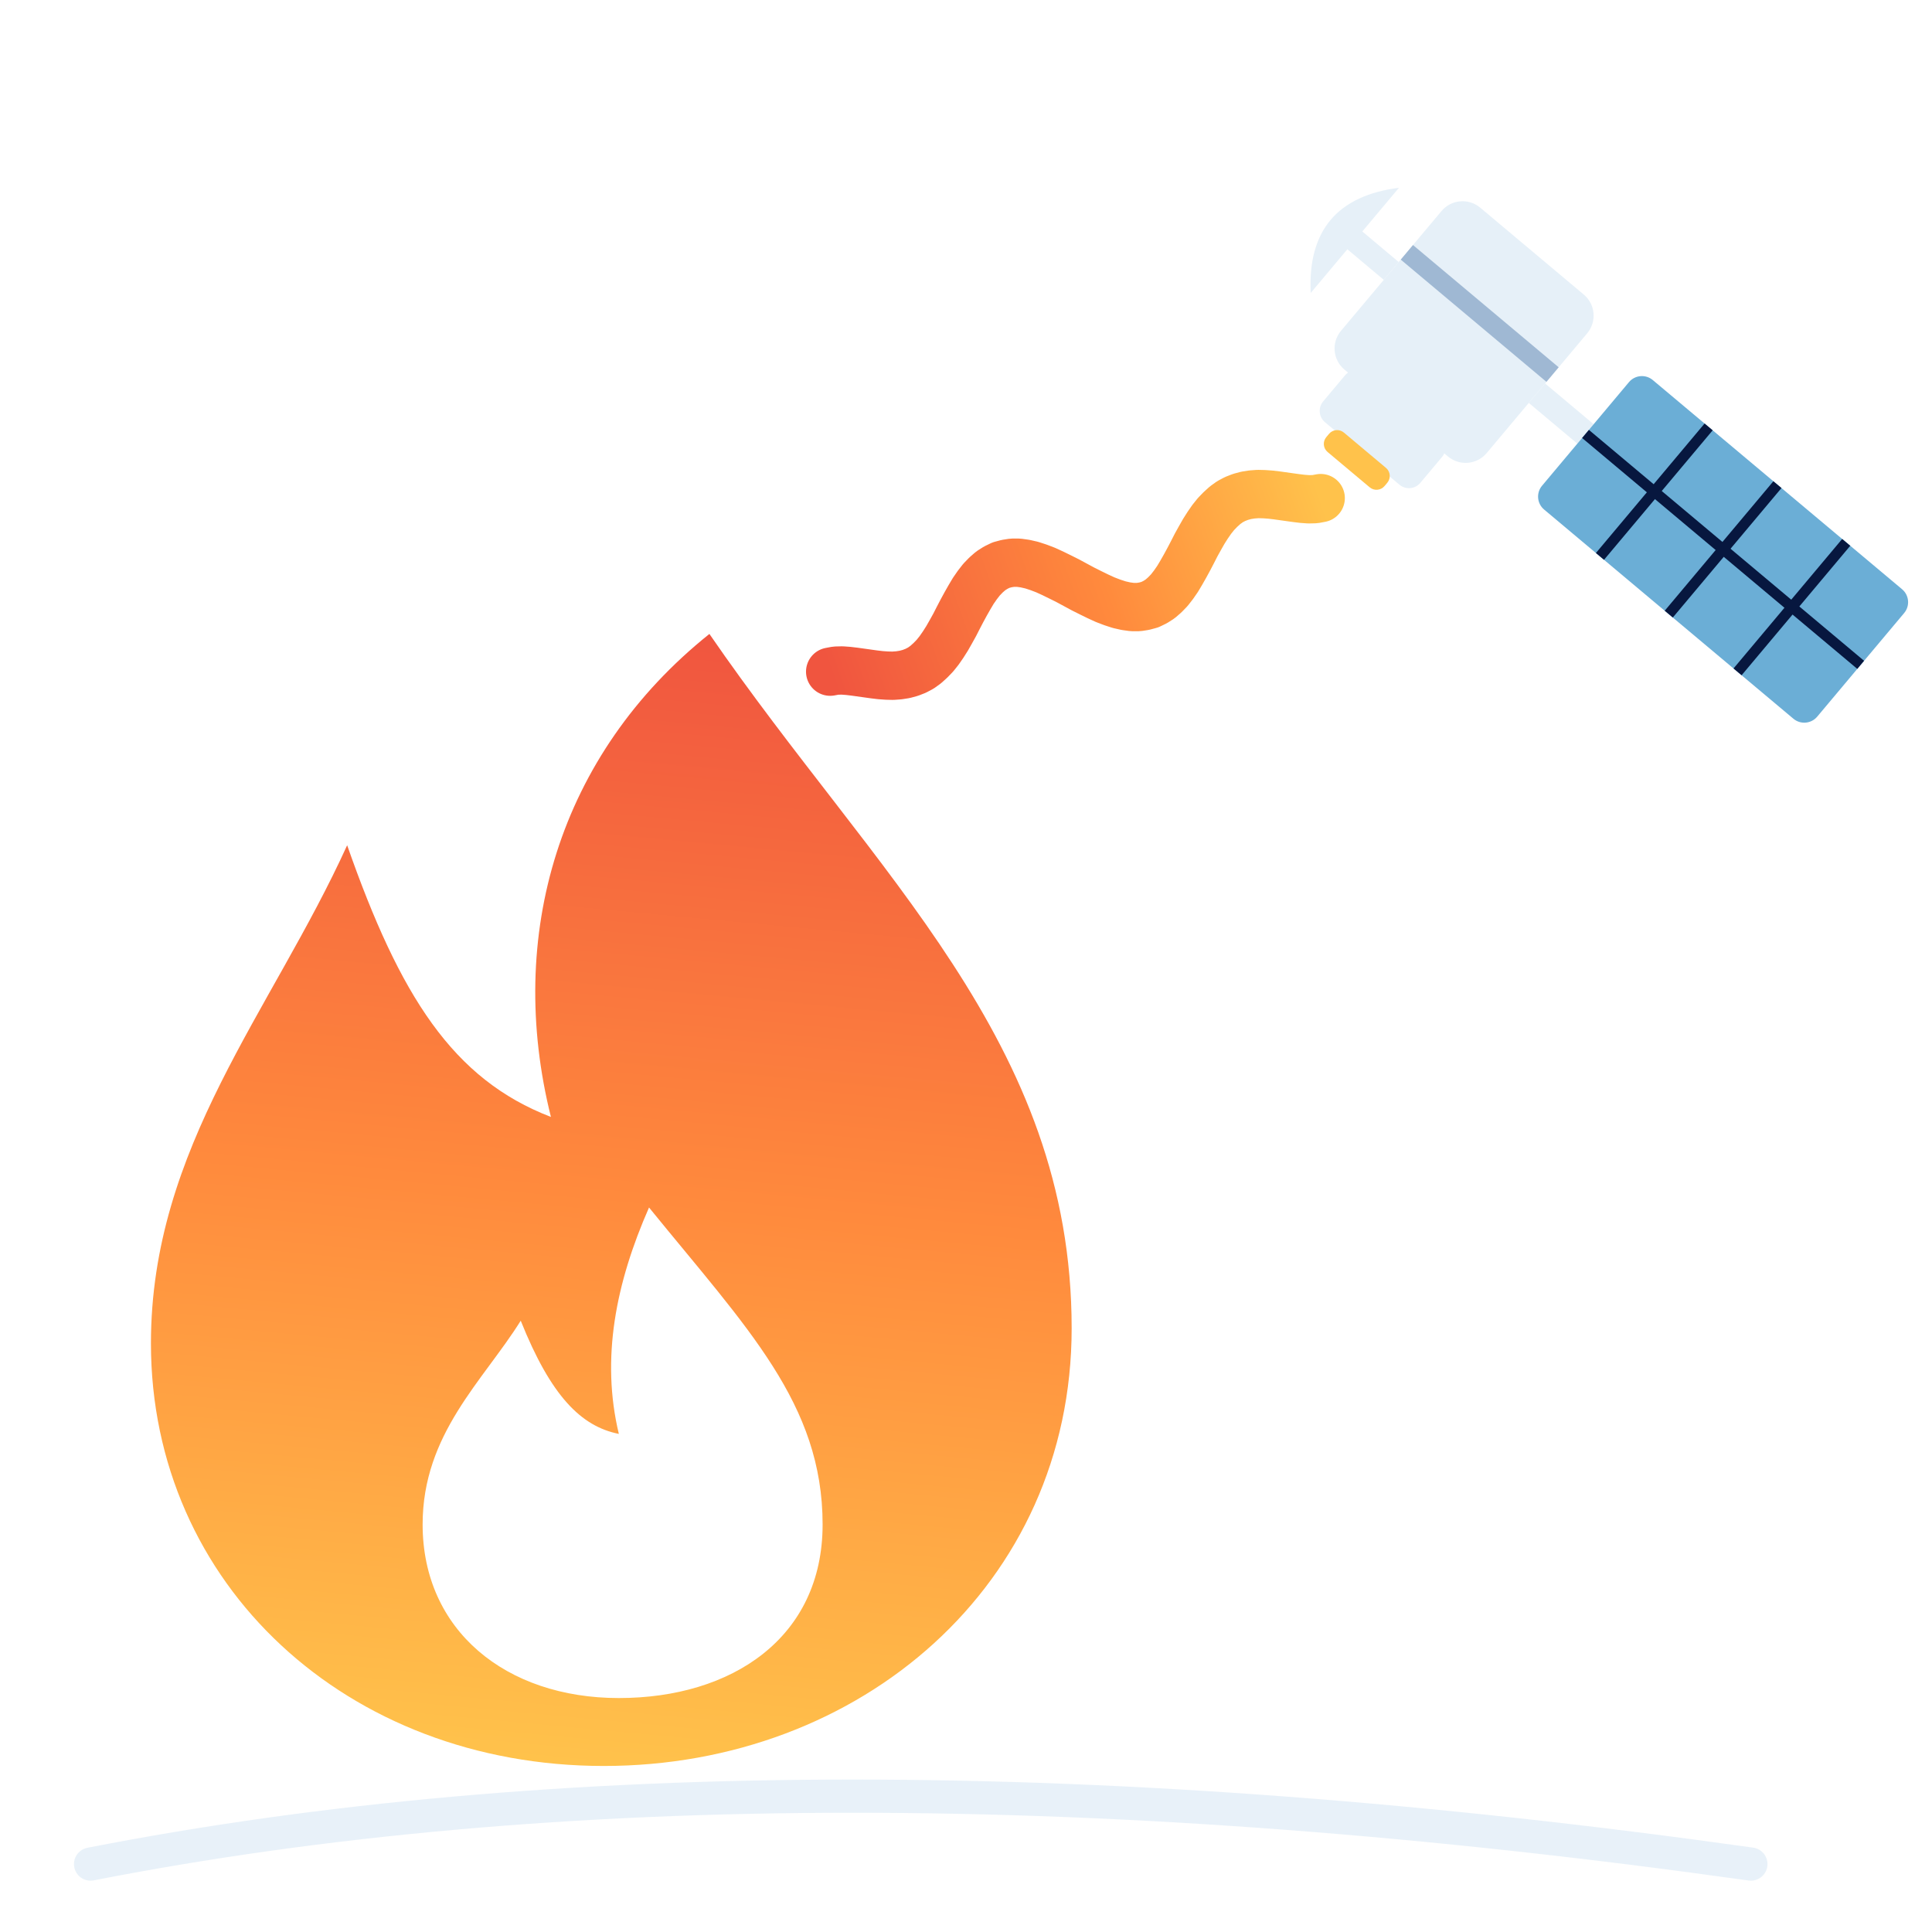
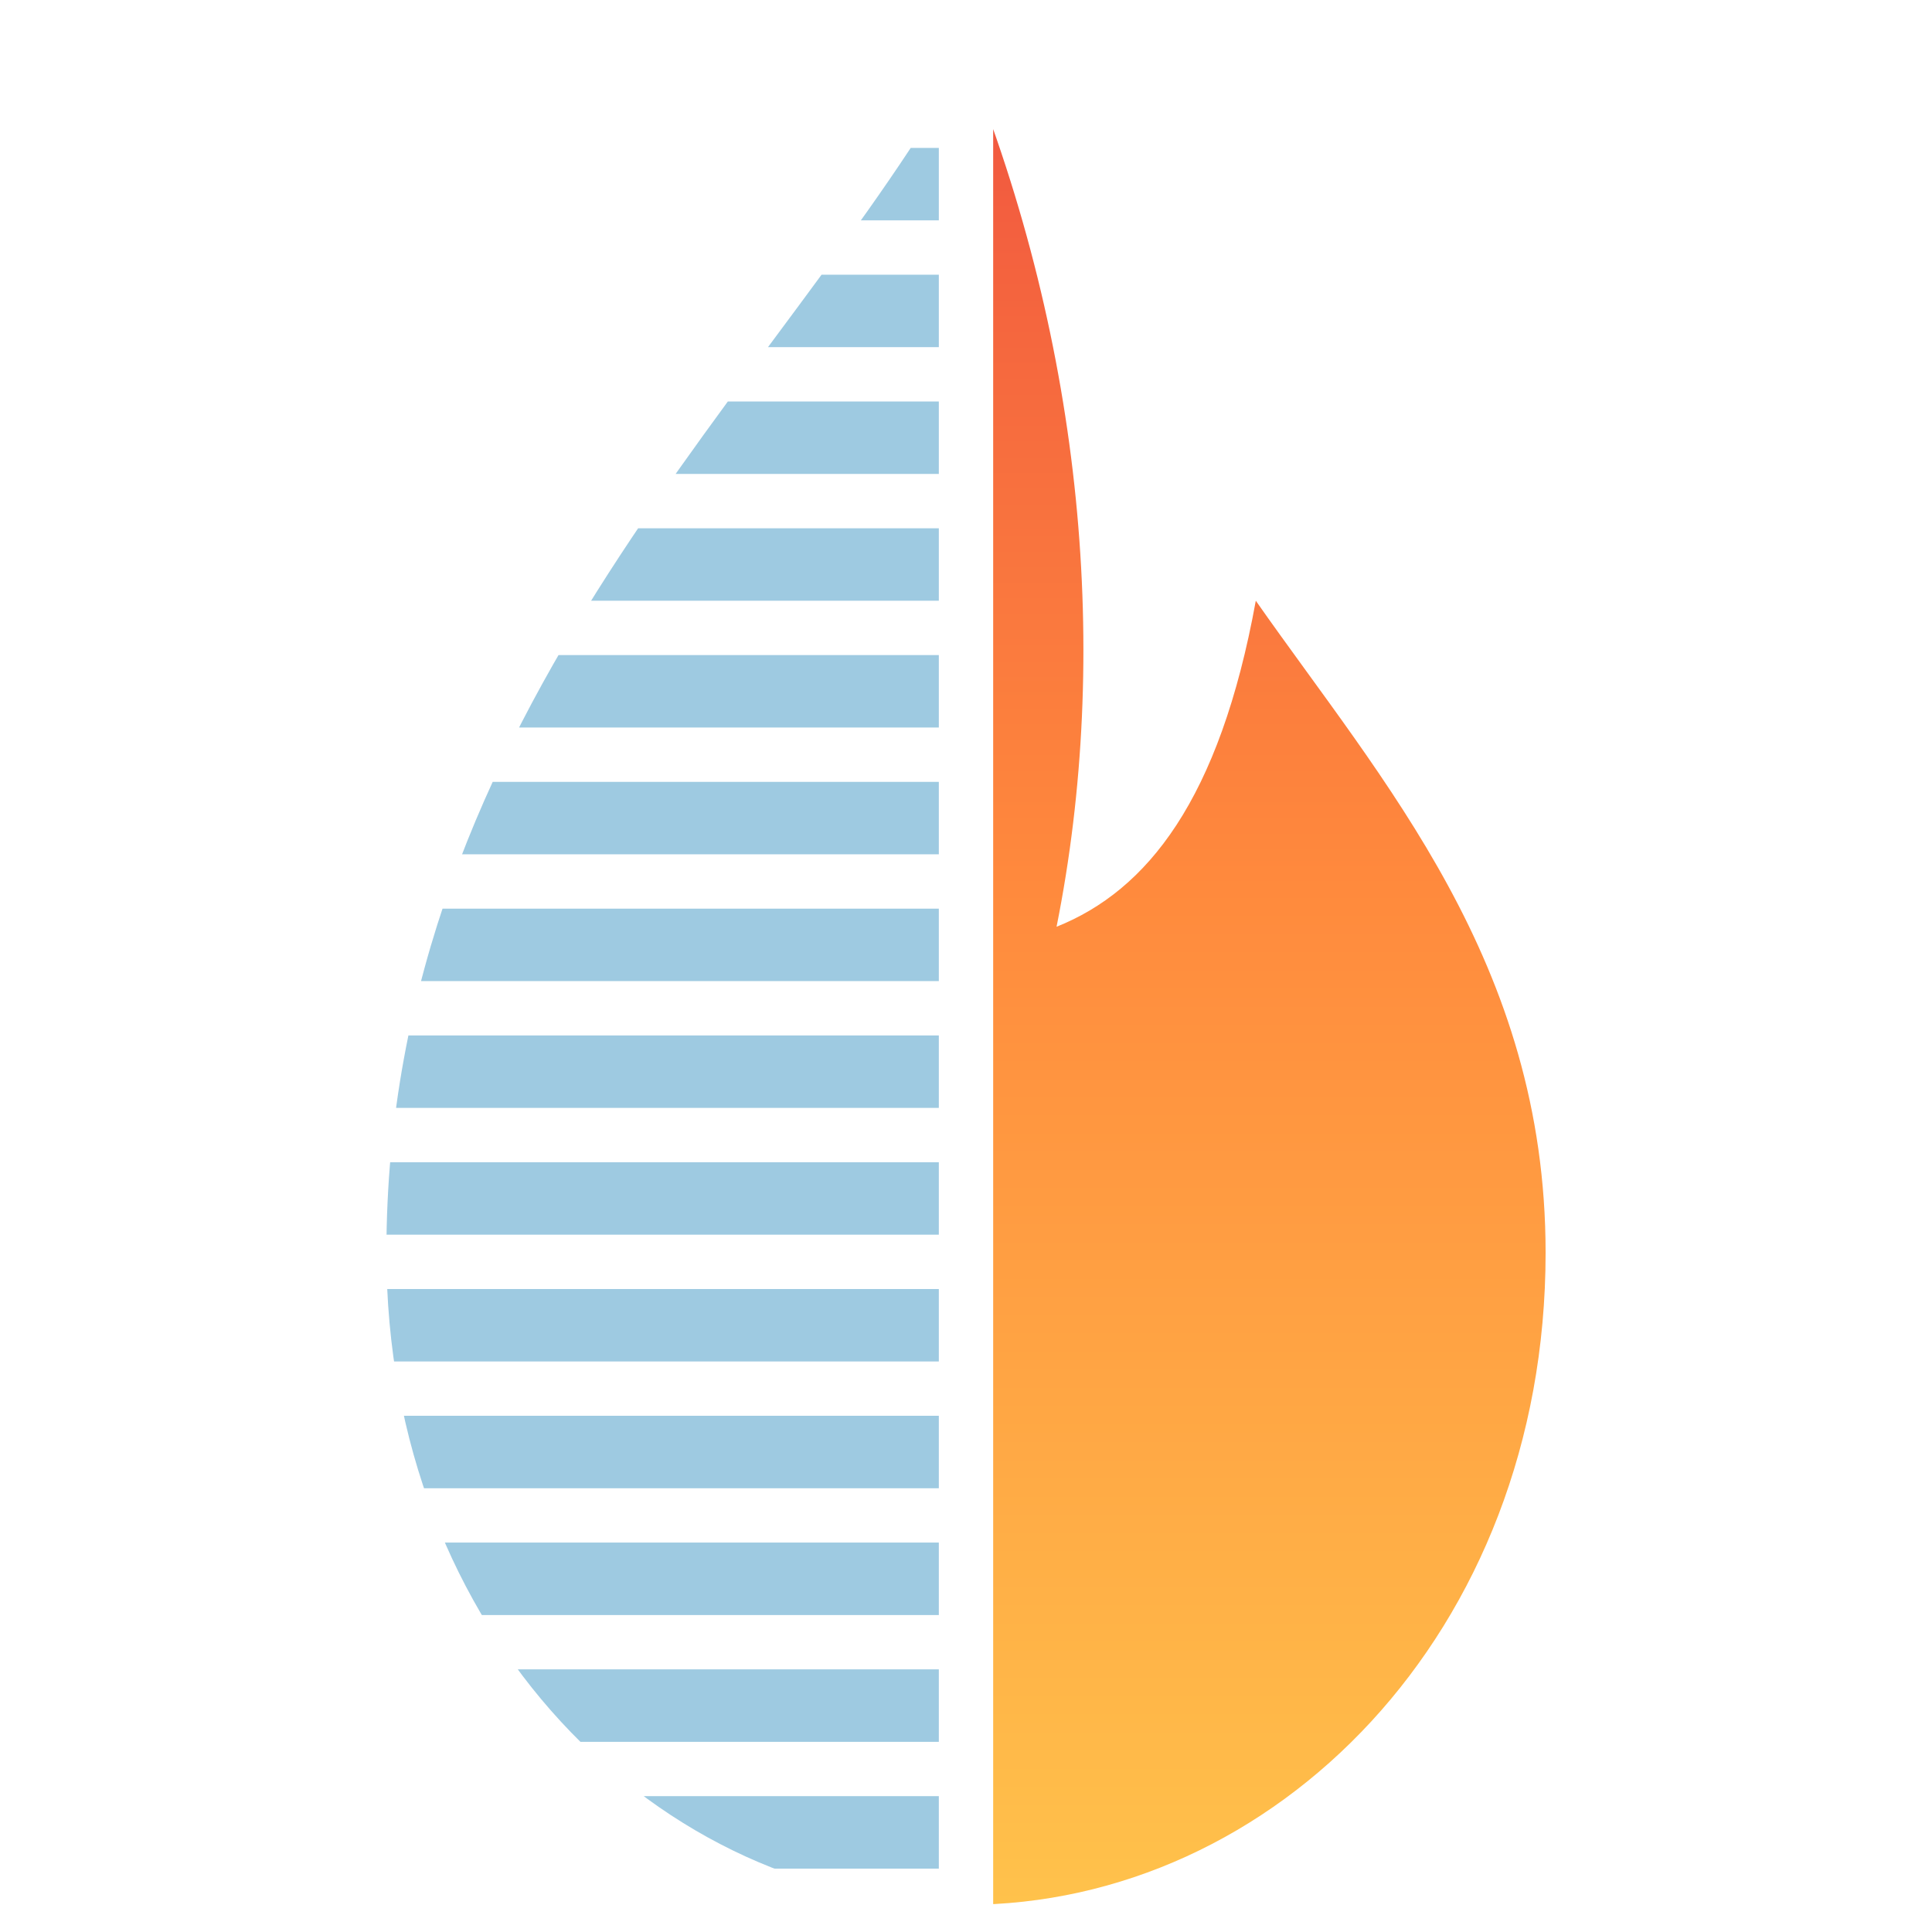
<svg xmlns="http://www.w3.org/2000/svg" viewBox="0 0 128 128" width="128" height="128" role="img" aria-label="GOLIAT">
-   <path d="M6 123.5 Q52 114.5 116 123.5" fill="none" stroke="#E6F0F8" stroke-width="2.2" stroke-linecap="round" opacity=".9" />
  <defs>
-     <linearGradient id="fg21" gradientUnits="userSpaceOnUse" x1="40" y1="117" x2="47" y2="42">
+     <linearGradient id="gg48" gradientUnits="userSpaceOnUse" x1="64" y1="116" x2="64" y2="14">
      <stop offset="0" stop-color="#FFC24B" />
-       <stop offset=".5" stop-color="#FF8A3D" />
+       <stop offset=".55" stop-color="#FF8A3D" />
      <stop offset="1" stop-color="#F0553F" />
    </linearGradient>
+     <clipPath id="gl45">
+       <rect x="0" y="0" width="62.5" height="128" />
+     </clipPath>
+     <clipPath id="gr46">
+       <rect x="65.5" y="0" width="62.5" height="128" />
+     </clipPath>
+     <clipPath id="gf47">
+       <path d="M64 14 C74 32 96 50 96 80 C96 101 81 116 64 116 C47 116 32 101 32 80 C32 64 41 54 48 44 C50 55 54 60 59 62 C56 47 57.5 30 64 14 Z" transform="translate(128 0) scale(-1 1)" />
+     </clipPath>
  </defs>
-   <path d="M47 42 C58 58 71 69 71 88 C71 105 57 117 40 117 C23 117 10 105 10 89 C10 76 18 67 23 56 C26.5 66 30 71.5 36.5 74 C33.5 62 37 50 47 42 Z M43 80 C49.5 88 54.5 93 54.5 101 C54.5 108.5 48.5 112.5 41 112.5 C33.5 112.5 28 108 28 101 C28 95 32 91.5 34.5 87.5 C36.5 92.5 38.5 94.5 41 95 C39.8 90 40.8 85 43 80 Z" fill-rule="evenodd" fill="url(#fg21)" />
-   <defs>
-     <linearGradient id="wg22" gradientUnits="userSpaceOnUse" x1="55" y1="44.5" x2="87.5" y2="33">
-       <stop offset="0" stop-color="#F0553F" />
-       <stop offset=".55" stop-color="#FF8A3D" />
-       <stop offset="1" stop-color="#FFC24B" />
-     </linearGradient>
-   </defs>
-   <path d="M55.00 44.50 L55.38 44.43 L55.79 44.42 L56.20 44.45 L56.62 44.50 L57.05 44.56 L57.48 44.62 L57.91 44.68 L58.33 44.73 L58.75 44.76 L59.16 44.77 L59.56 44.74 L59.94 44.68 L60.31 44.58 L60.67 44.44 L61.01 44.26 L61.33 44.03 L61.64 43.75 L61.94 43.44 L62.22 43.09 L62.49 42.70 L62.75 42.29 L63.00 41.85 L63.25 41.40 L63.49 40.93 L63.73 40.47 L63.98 40.01 L64.23 39.57 L64.48 39.15 L64.75 38.76 L65.03 38.40 L65.33 38.09 L65.64 37.82 L65.97 37.61 L66.32 37.44 L66.69 37.34 L67.07 37.28 L67.48 37.28 L67.91 37.34 L68.35 37.44 L68.81 37.59 L69.28 37.77 L69.76 37.99 L70.25 38.23 L70.75 38.48 L71.25 38.75 L71.75 39.02 L72.25 39.27 L72.74 39.51 L73.22 39.73 L73.69 39.91 L74.15 40.06 L74.59 40.16 L75.02 40.22 L75.43 40.22 L75.81 40.16 L76.18 40.06 L76.53 39.89 L76.86 39.68 L77.17 39.41 L77.47 39.10 L77.75 38.74 L78.02 38.35 L78.27 37.93 L78.52 37.49 L78.77 37.03 L79.01 36.57 L79.25 36.10 L79.50 35.65 L79.75 35.21 L80.01 34.80 L80.28 34.41 L80.56 34.06 L80.86 33.75 L81.17 33.47 L81.49 33.24 L81.83 33.06 L82.19 32.92 L82.56 32.82 L82.94 32.76 L83.34 32.73 L83.75 32.74 L84.17 32.77 L84.59 32.82 L85.02 32.88 L85.45 32.94 L85.88 33.00 L86.30 33.05 L86.71 33.08 L87.12 33.07 L87.50 33.00" fill="none" stroke="url(#wg22)" stroke-width="3.2" stroke-linecap="round" stroke-linejoin="round" />
-   <g transform="translate(97 22) rotate(40) scale(0.7)">
-     <line x1="9" y1="0" x2="15" y2="0" stroke="#E6F0F8" stroke-width="2.4" />
-     <rect x="15" y="-8" width="34" height="16" rx="1.6" fill="#6BAED6" />
-     <line x1="23.5" y1="-8" x2="23.5" y2="8" stroke="#07173F" stroke-width="1" />
-     <line x1="32" y1="-8" x2="32" y2="8" stroke="#07173F" stroke-width="1" />
-     <line x1="40.5" y1="-8" x2="40.5" y2="8" stroke="#07173F" stroke-width="1" />
-     <line x1="15" y1="0" x2="49" y2="0" stroke="#07173F" stroke-width="1" />
-     <line x1="-9" y1="0" x2="-14" y2="0" stroke="#E6F0F8" stroke-width="2.2" />
-     <path d="M-13.5 -6.5 Q-19.5 0 -13.5 6.5 Z" fill="#E6F0F8" />
-     <rect x="-9" y="-10" width="18" height="20" rx="2.6" fill="#E6F0F8" />
-     <rect x="-9" y="-3.2" width="18" height="1.8" fill="#9FB8D3" />
-     <rect x="-6" y="9" width="12" height="6" rx="1.4" fill="#E6F0F8" />
-     <rect x="-3.6" y="14.6" width="7.2" height="2.4" rx="1" fill="#FFC24B" />
+   <g transform="translate(64 65) scale(1.2) translate(-64 -65)">
+     <g clip-path="url(#gl45)">
+       <g clip-path="url(#gf47)" fill="#9ECAE1">
+         <rect x="20" y="12" width="44" height="4" />
+         <rect x="20" y="19" width="44" height="4" />
+         <rect x="20" y="26" width="44" height="4" />
+         <rect x="20" y="33" width="44" height="4" />
+         <rect x="20" y="40" width="44" height="4" />
+         <rect x="20" y="47" width="44" height="4" />
+         <rect x="20" y="54" width="44" height="4" />
+         <rect x="20" y="61" width="44" height="4" />
+         <rect x="20" y="68" width="44" height="4" />
+         <rect x="20" y="75" width="44" height="4" />
+         <rect x="20" y="82" width="44" height="4" />
+         <rect x="20" y="89" width="44" height="4" />
+         <rect x="20" y="96" width="44" height="4" />
+         <rect x="20" y="103" width="44" height="4" />
+         <rect x="20" y="110" width="44" height="4" />
+         <rect x="20" y="117" width="44" height="4" />
+       </g>
+     </g>
+     <g clip-path="url(#gr46)">
+       <path d="M64 14 C74 32 96 50 96 80 C96 101 81 116 64 116 C47 116 32 101 32 80 C32 64 41 54 48 44 C50 55 54 60 59 62 C56 47 57.5 30 64 14 Z" transform="translate(128 0) scale(-1 1)" fill="url(#gg48)" />
+     </g>
  </g>
</svg>
